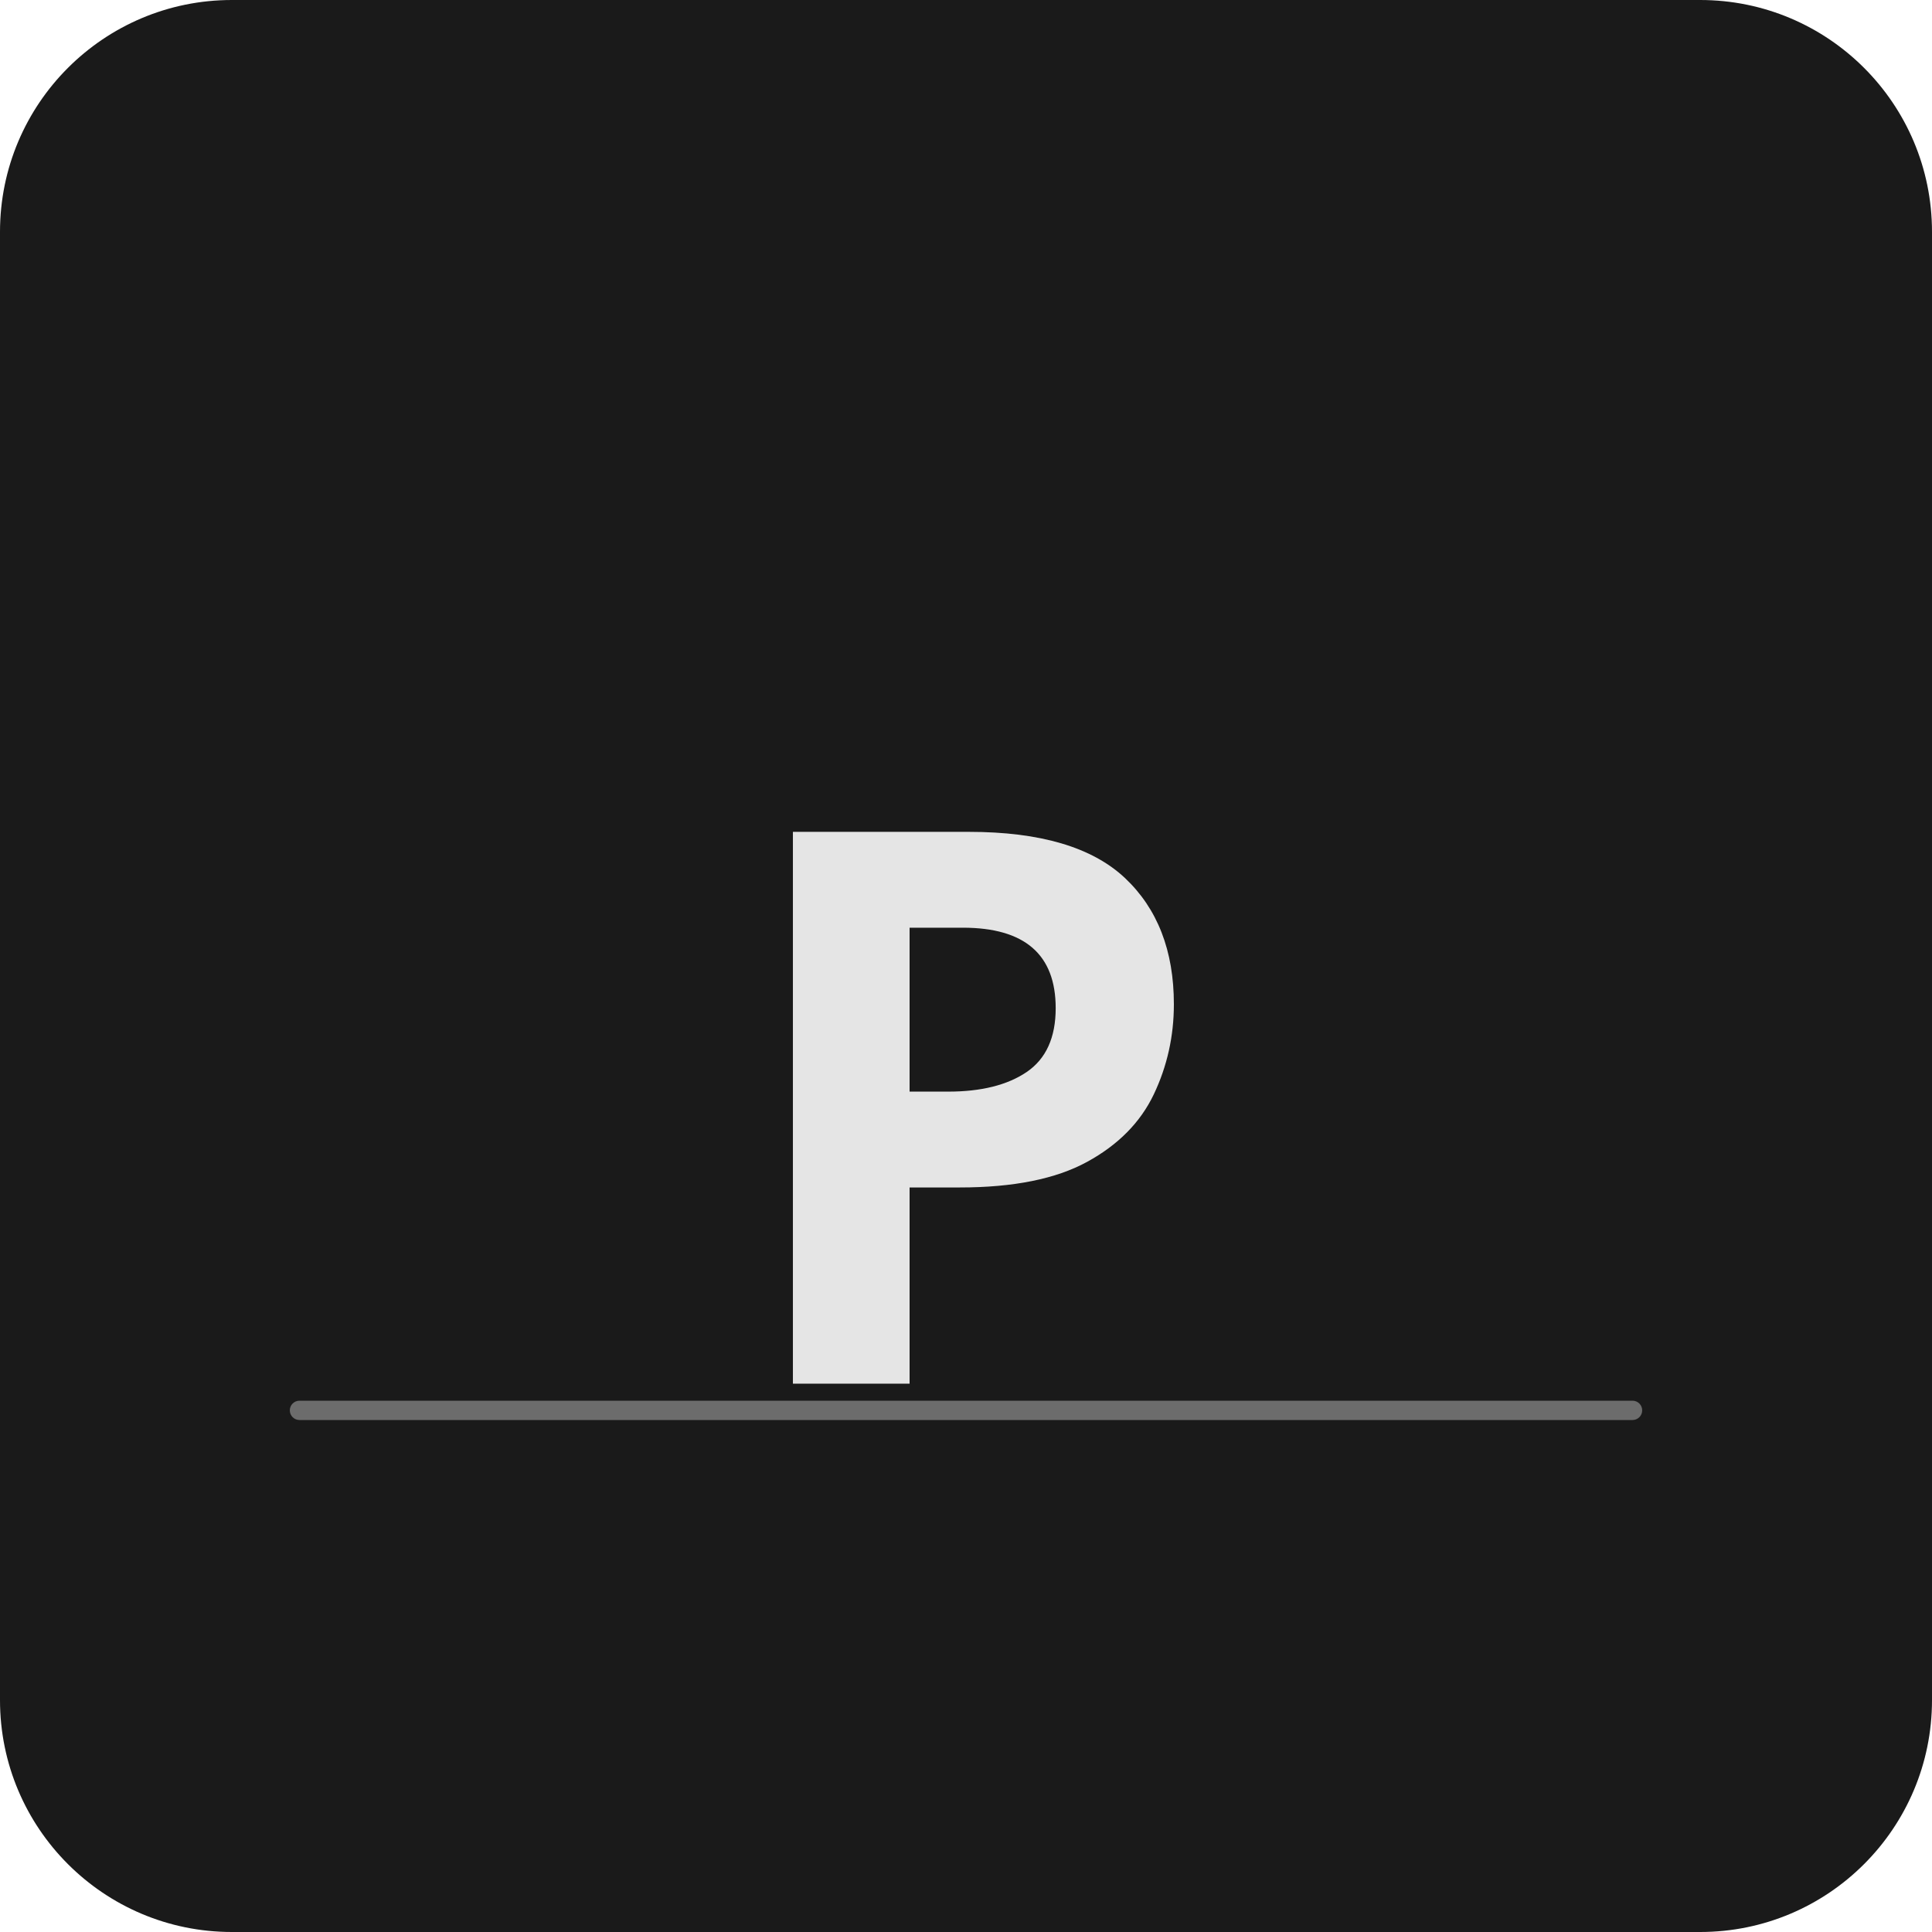
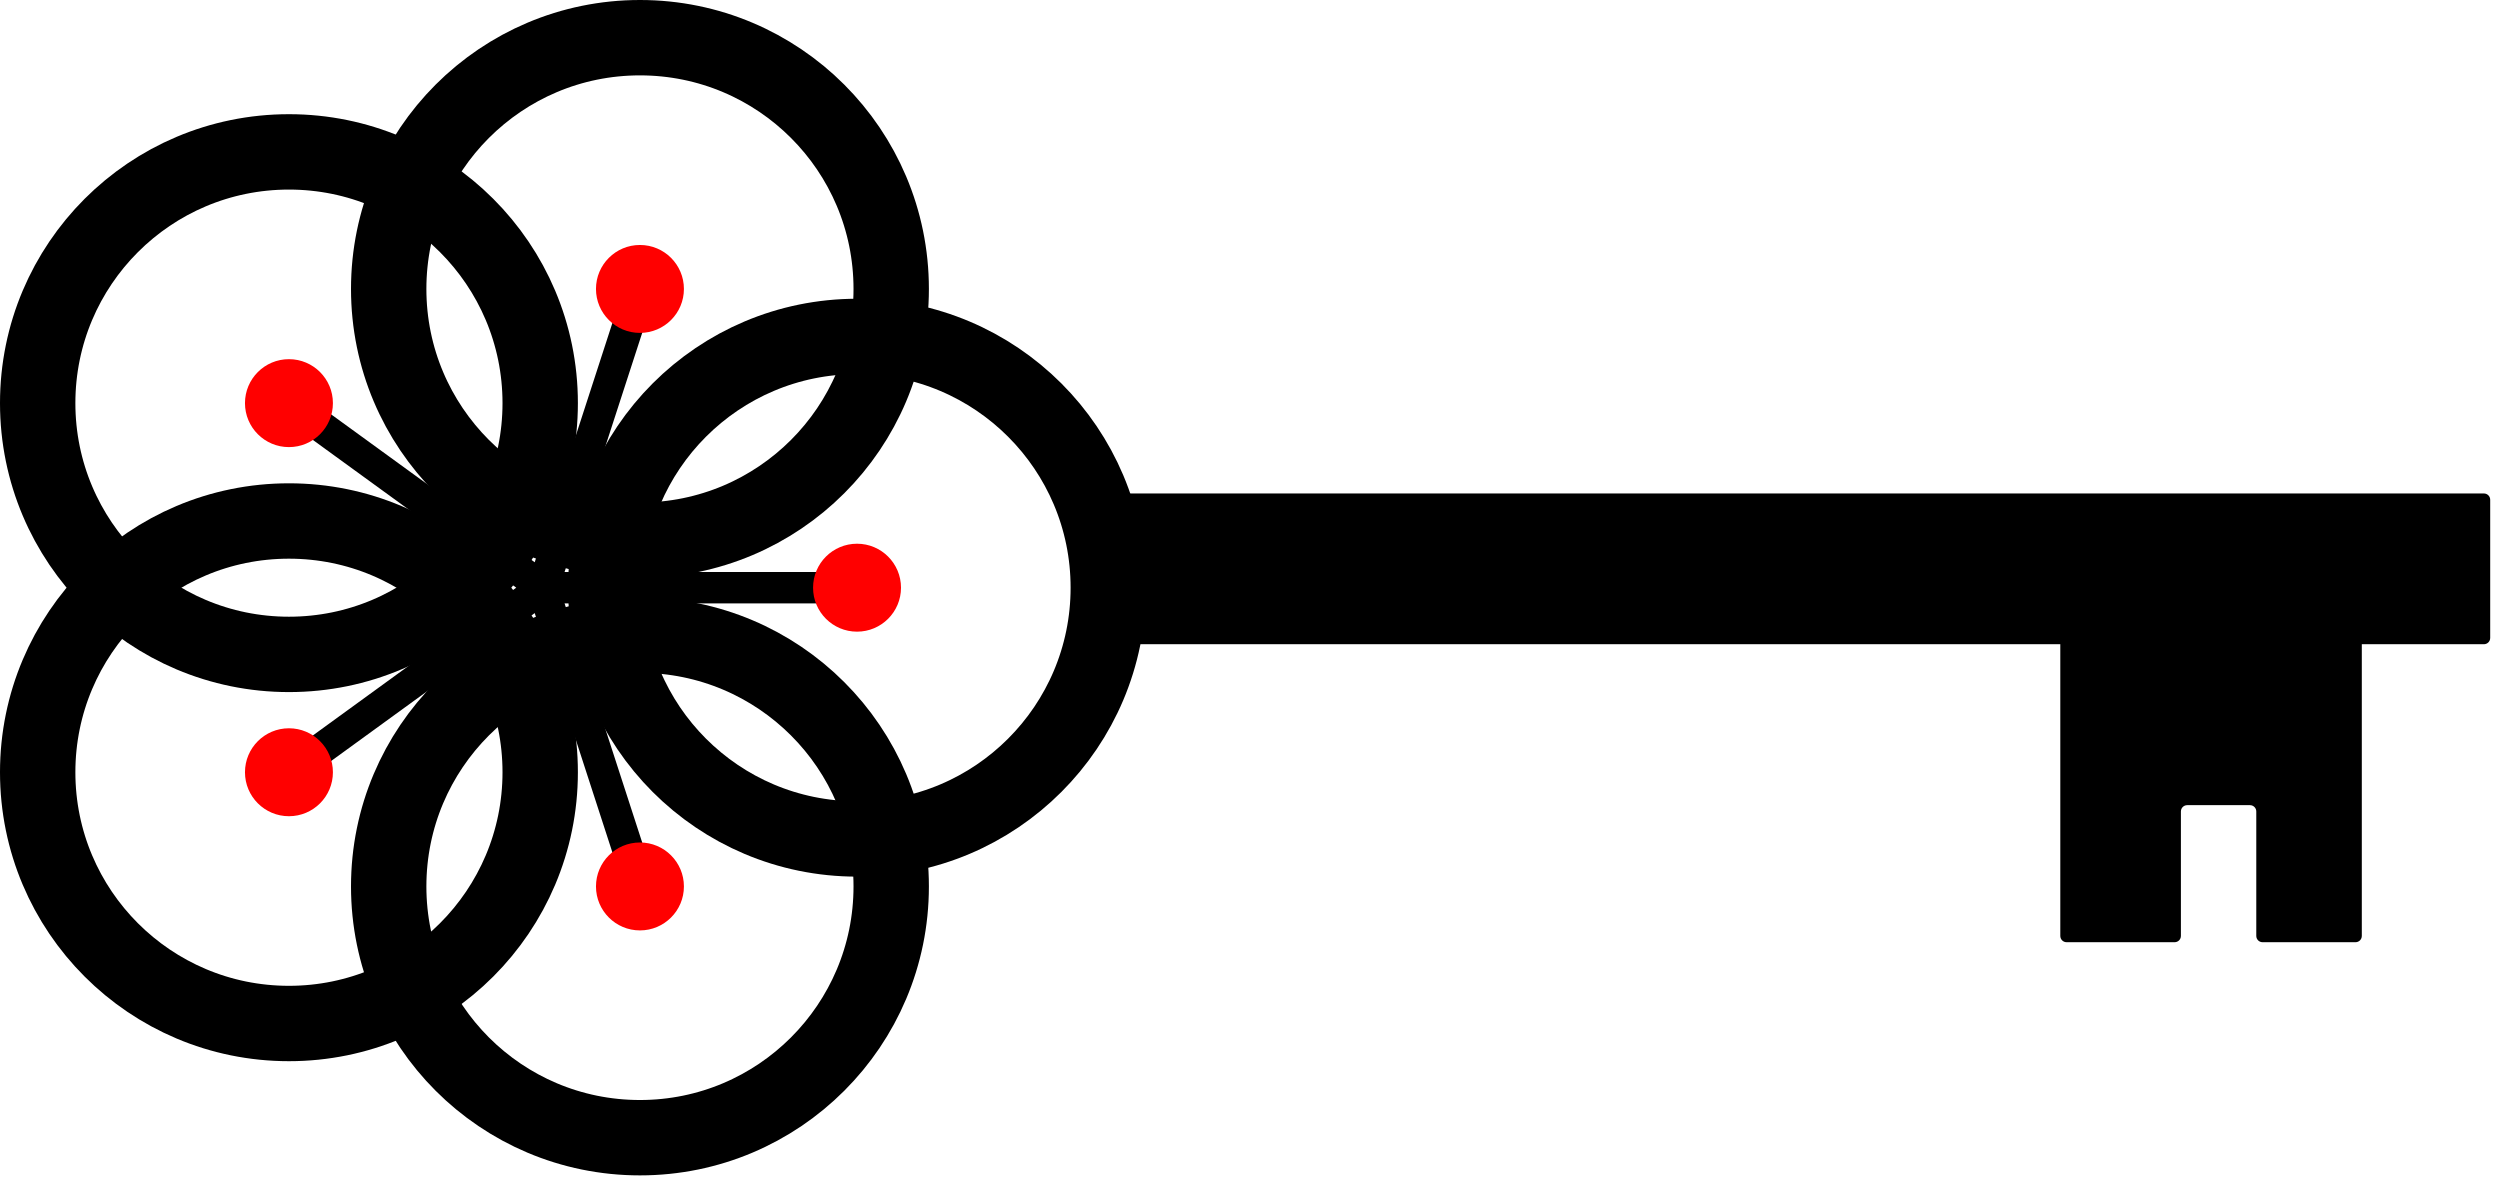
- <svg xmlns="http://www.w3.org/2000/svg" viewBox="0 0 200 200" fill="none">
-   <rect width="200" height="200" rx="24" fill="#1a1a1a" />
-   <text x="100" y="115" font-family="'Barlow Condensed', sans-serif" font-size="80" font-weight="700" fill="#e5e5e5" text-anchor="middle" dominant-baseline="middle">P</text>
-   <rect x="30" y="145" width="140" height="2" rx="1" fill="#e5e5e5" opacity="0.4" />
+ <svg xmlns="http://www.w3.org/2000/svg" width="199" height="94" viewBox="0 0 199 94" fill="none">
+   <path d="M197.72 39.28H88.22V51.28H197.72C197.996 51.28 198.22 51.056 198.22 50.78V39.78C198.22 39.504 197.996 39.28 197.72 39.28Z" fill="black" />
+   <path d="M43.22 46.78H68.22M43.22 46.78L50.94 70.56M43.22 46.78L23 61.47M43.22 46.78L23 32.09M43.22 46.78L50.94 23" stroke="black" stroke-width="2.5" />
+   <path d="M68.22 66.78C79.266 66.78 88.22 57.826 88.22 46.78C88.22 35.735 79.266 26.78 68.22 26.78C57.174 26.78 48.22 35.735 48.22 46.78C48.22 57.826 57.174 66.78 68.22 66.78Z" stroke="black" stroke-width="6" />
+   <path d="M50.94 90.561C61.986 90.561 70.94 81.606 70.94 70.561C70.94 59.515 61.986 50.56 50.94 50.56C39.894 50.56 30.94 59.515 30.94 70.561C30.94 81.606 39.894 90.561 50.94 90.561Z" stroke="black" stroke-width="6" />
+   <path d="M23 81.471C34.046 81.471 43 72.516 43 61.471C43 50.425 34.046 41.471 23 41.471C11.954 41.471 3 50.425 3 61.471C3 72.516 11.954 81.471 23 81.471Z" stroke="black" stroke-width="6" />
+   <path d="M23 52.09C34.046 52.09 43 43.136 43 32.09C43 21.044 34.046 12.09 23 12.09C11.954 12.09 3 21.044 3 32.09C3 43.136 11.954 52.09 23 52.09Z" stroke="black" stroke-width="6" />
+   <path d="M50.94 43C61.986 43 70.94 34.046 70.94 23C70.94 11.954 61.986 3 50.94 3C39.894 3 30.94 11.954 30.94 23C30.94 34.046 39.894 43 50.94 43Z" stroke="black" stroke-width="6" />
+   <path d="M188 74.5C188 74.776 187.776 75 187.5 75H180.1C179.824 75 179.6 74.776 179.6 74.5V64.591C179.6 64.315 179.376 64.091 179.1 64.091H174.1C173.824 64.091 173.6 64.315 173.6 64.591V74.5C173.6 74.776 173.376 75 173.1 75H164.5C164.224 75 164 74.776 164 74.5V51H188V74.5Z" fill="black" />
+   <path d="M68.22 50.28C70.153 50.28 71.72 48.713 71.72 46.78C71.72 44.847 70.153 43.28 68.22 43.28C66.287 43.28 64.72 44.847 64.72 46.78C64.72 48.713 66.287 50.28 68.22 50.28Z" fill="#FF0000" />
+   <path d="M50.94 74.061C52.873 74.061 54.44 72.493 54.44 70.561C54.44 68.628 52.873 67.061 50.94 67.061C49.007 67.061 47.44 68.628 47.44 70.561C47.44 72.493 49.007 74.061 50.94 74.061Z" fill="#FF0000" />
+   <path d="M23 64.971C24.933 64.971 26.5 63.404 26.5 61.471C26.5 59.538 24.933 57.971 23 57.971C21.067 57.971 19.5 59.538 19.5 61.471C19.5 63.404 21.067 64.971 23 64.971Z" fill="#FF0000" />
+   <path d="M23 35.59C24.933 35.59 26.5 34.023 26.5 32.09C26.5 30.157 24.933 28.59 23 28.59C21.067 28.59 19.5 30.157 19.5 32.09C19.5 34.023 21.067 35.59 23 35.59Z" fill="#FF0000" />
+   <path d="M50.94 26.5C52.873 26.5 54.44 24.933 54.44 23C54.44 21.067 52.873 19.5 50.94 19.5C49.007 19.5 47.44 21.067 47.44 23C47.44 24.933 49.007 26.5 50.94 26.5Z" fill="#FF0000" />
</svg>
